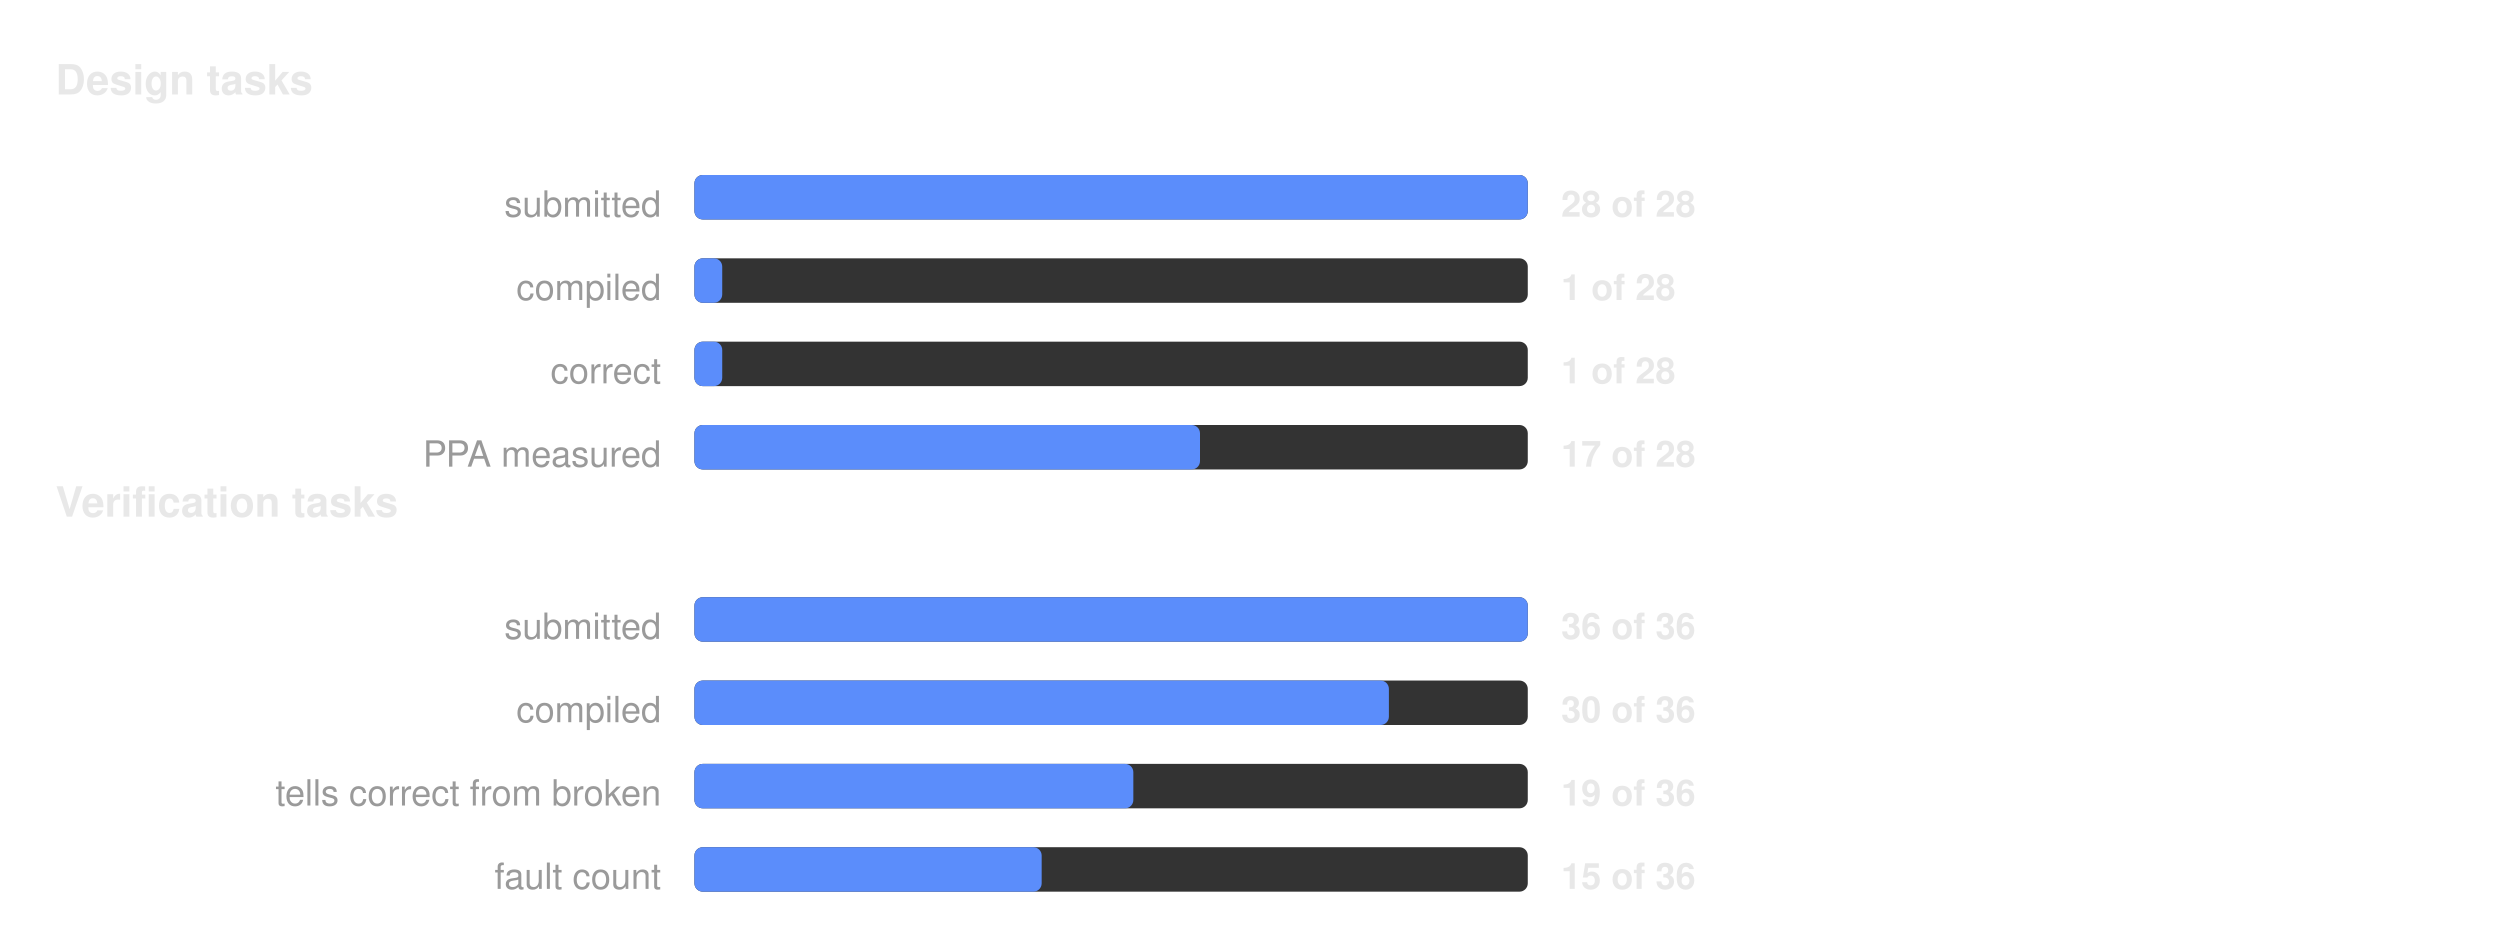
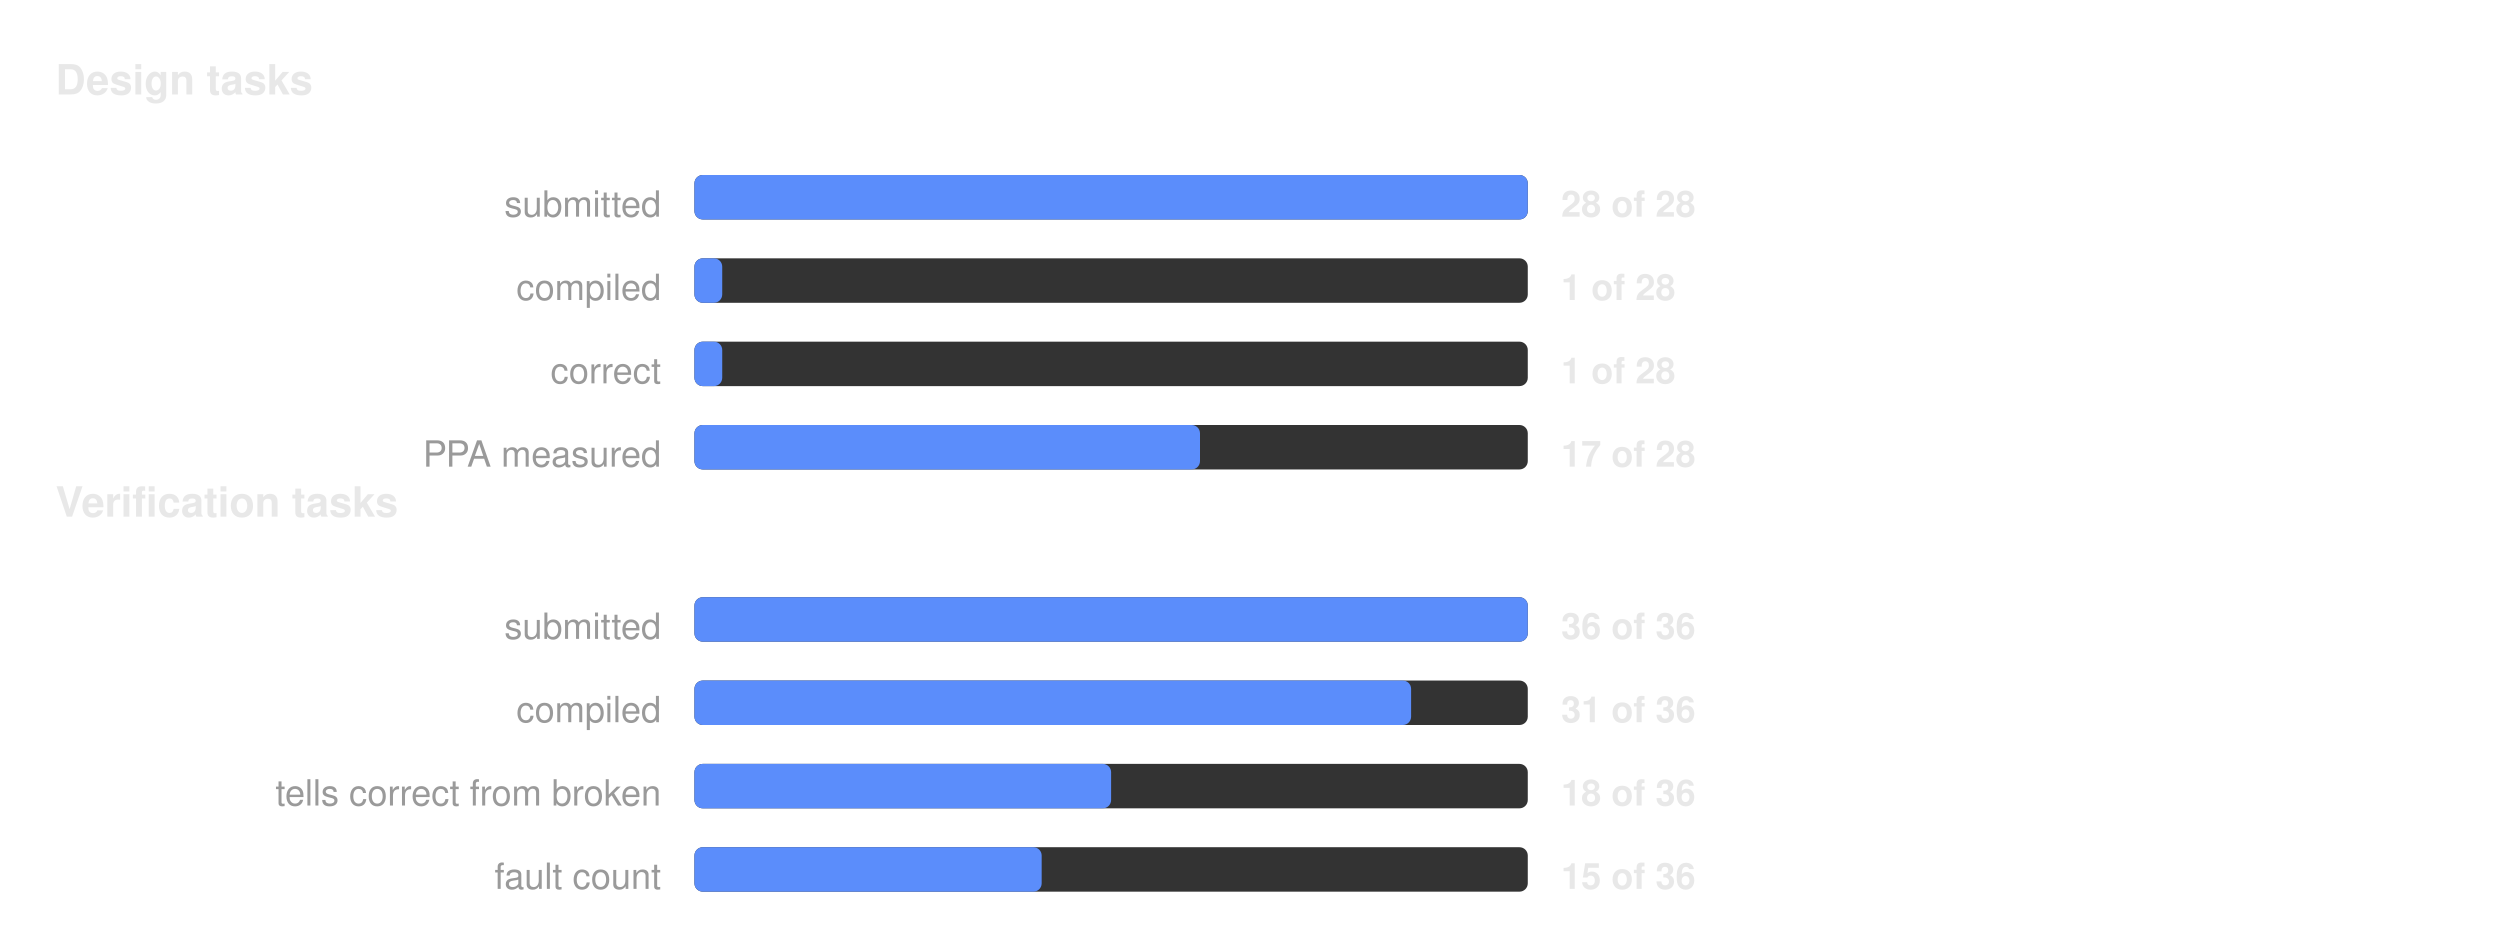
<svg xmlns="http://www.w3.org/2000/svg" viewBox="0 0 900 340" font-family="-apple-system,BlinkMacSystemFont,Segoe UI,Helvetica,Arial,sans-serif">
  <rect width="900" height="340" fill="none" />
  <text x="20" y="34" fill="#e8e8e8" font-size="15" font-weight="600">Design tasks</text>
  <text x="238" y="78" fill="#9a9a9a" font-size="13" text-anchor="end">submitted</text>
  <rect x="250" y="63" width="300" height="16" rx="3" fill="#333" />
  <rect x="250" y="63" width="300" height="16" rx="3" fill="#5b8dfb" />
  <text x="562" y="78" fill="#e8e8e8" font-size="13" font-weight="600">28 of 28</text>
  <text x="238" y="108" fill="#9a9a9a" font-size="13" text-anchor="end">compiled</text>
  <rect x="250" y="93" width="300" height="16" rx="3" fill="#333" />
  <rect x="250" y="93" width="10" height="16" rx="3" fill="#5b8dfb" />
  <text x="562" y="108" fill="#e8e8e8" font-size="13" font-weight="600">1 of 28</text>
  <text x="238" y="138" fill="#9a9a9a" font-size="13" text-anchor="end">correct</text>
  <rect x="250" y="123" width="300" height="16" rx="3" fill="#333" />
  <rect x="250" y="123" width="10" height="16" rx="3" fill="#5b8dfb" />
  <text x="562" y="138" fill="#e8e8e8" font-size="13" font-weight="600">1 of 28</text>
  <text x="238" y="168" fill="#9a9a9a" font-size="13" text-anchor="end">PPA measured</text>
  <rect x="250" y="153" width="300" height="16" rx="3" fill="#333" />
  <rect x="250" y="153" width="182" height="16" rx="3" fill="#5b8dfb" />
  <text x="562" y="168" fill="#e8e8e8" font-size="13" font-weight="600">17 of 28</text>
  <text x="20" y="186" fill="#e8e8e8" font-size="15" font-weight="600">Verification tasks</text>
  <text x="238" y="230" fill="#9a9a9a" font-size="13" text-anchor="end">submitted</text>
  <rect x="250" y="215" width="300" height="16" rx="3" fill="#333" />
  <rect x="250" y="215" width="300" height="16" rx="3" fill="#5b8dfb" />
  <text x="562" y="230" fill="#e8e8e8" font-size="13" font-weight="600">36 of 36</text>
  <text x="238" y="260" fill="#9a9a9a" font-size="13" text-anchor="end">compiled</text>
  <rect x="250" y="245" width="300" height="16" rx="3" fill="#333" />
-   <rect x="250" y="245" width="250" height="16" rx="3" fill="#5b8dfb" />
-   <text x="562" y="260" fill="#e8e8e8" font-size="13" font-weight="600">30 of 36</text>
+   <rect x="250" y="245" width="258" height="16" rx="3" fill="#5b8dfb" />
+   <text x="562" y="260" fill="#e8e8e8" font-size="13" font-weight="600">31 of 36</text>
  <text x="238" y="290" fill="#9a9a9a" font-size="13" text-anchor="end">tells correct from broken</text>
  <rect x="250" y="275" width="300" height="16" rx="3" fill="#333" />
-   <rect x="250" y="275" width="158" height="16" rx="3" fill="#5b8dfb" />
-   <text x="562" y="290" fill="#e8e8e8" font-size="13" font-weight="600">19 of 36</text>
+   <rect x="250" y="275" width="150" height="16" rx="3" fill="#5b8dfb" />
+   <text x="562" y="290" fill="#e8e8e8" font-size="13" font-weight="600">18 of 36</text>
  <text x="238" y="320" fill="#9a9a9a" font-size="13" text-anchor="end">fault count</text>
  <rect x="250" y="305" width="300" height="16" rx="3" fill="#333" />
  <rect x="250" y="305" width="125" height="16" rx="3" fill="#5b8dfb" />
  <text x="562" y="320" fill="#e8e8e8" font-size="13" font-weight="600">15 of 36</text>
</svg>
